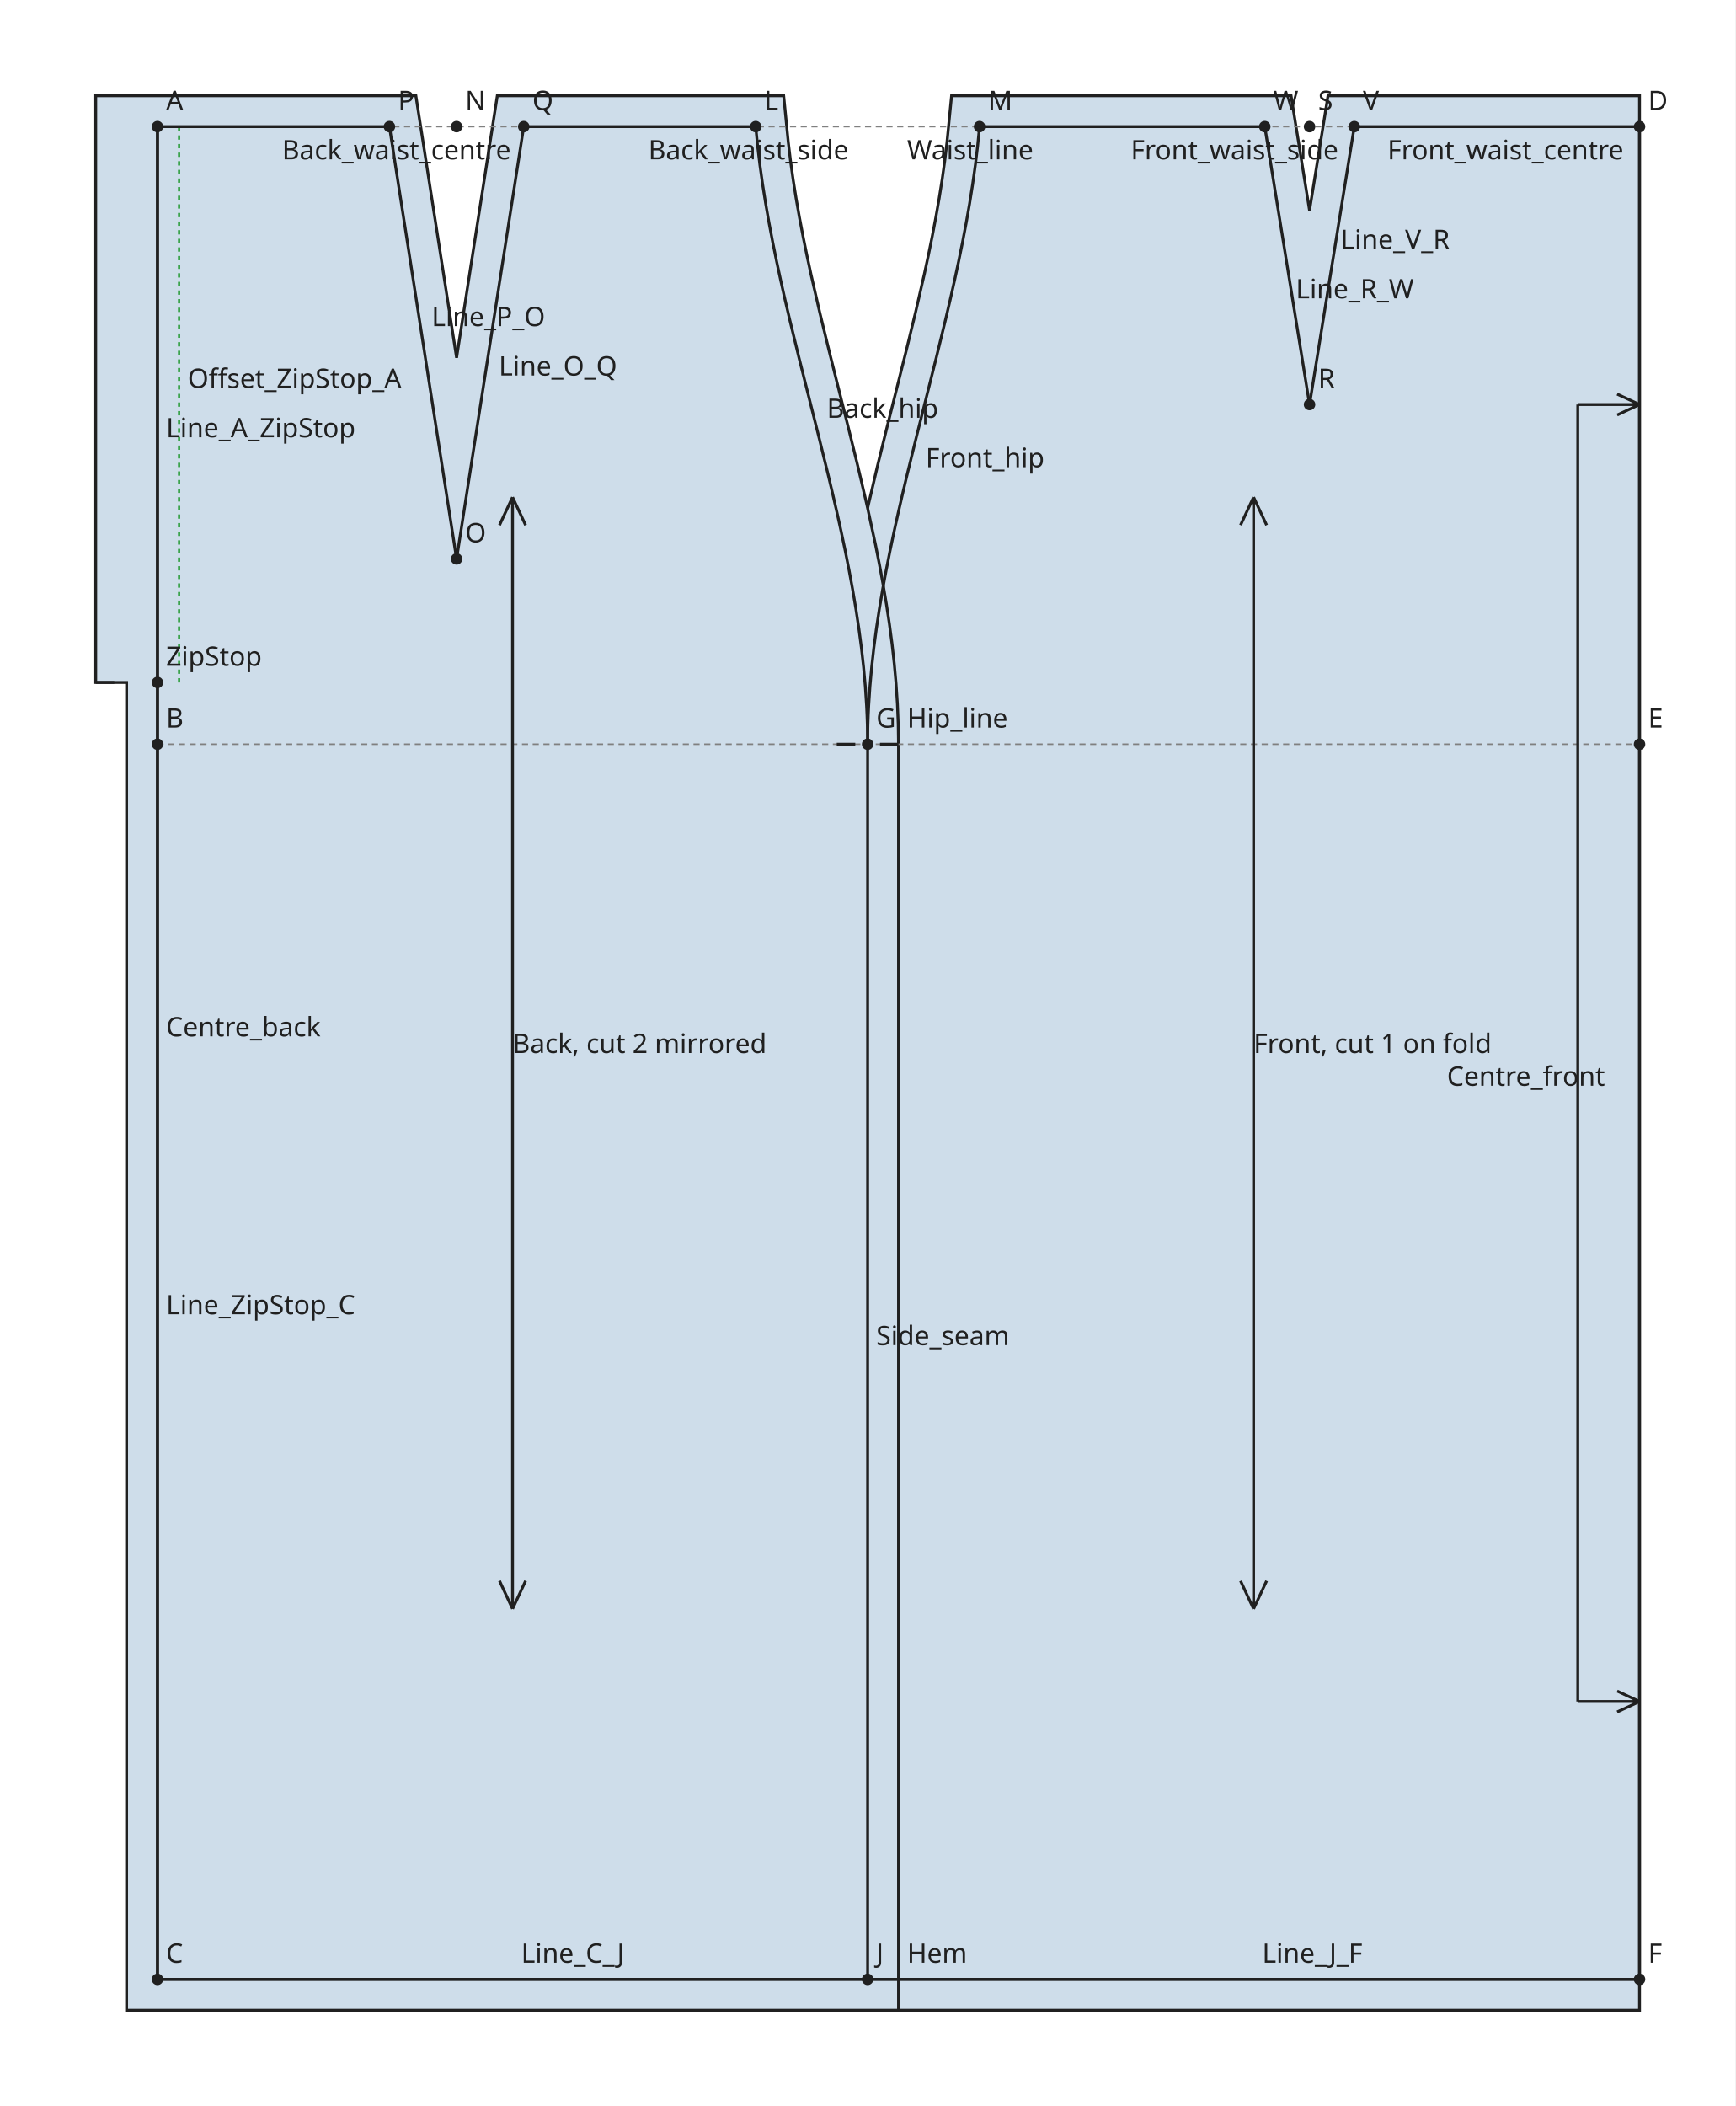
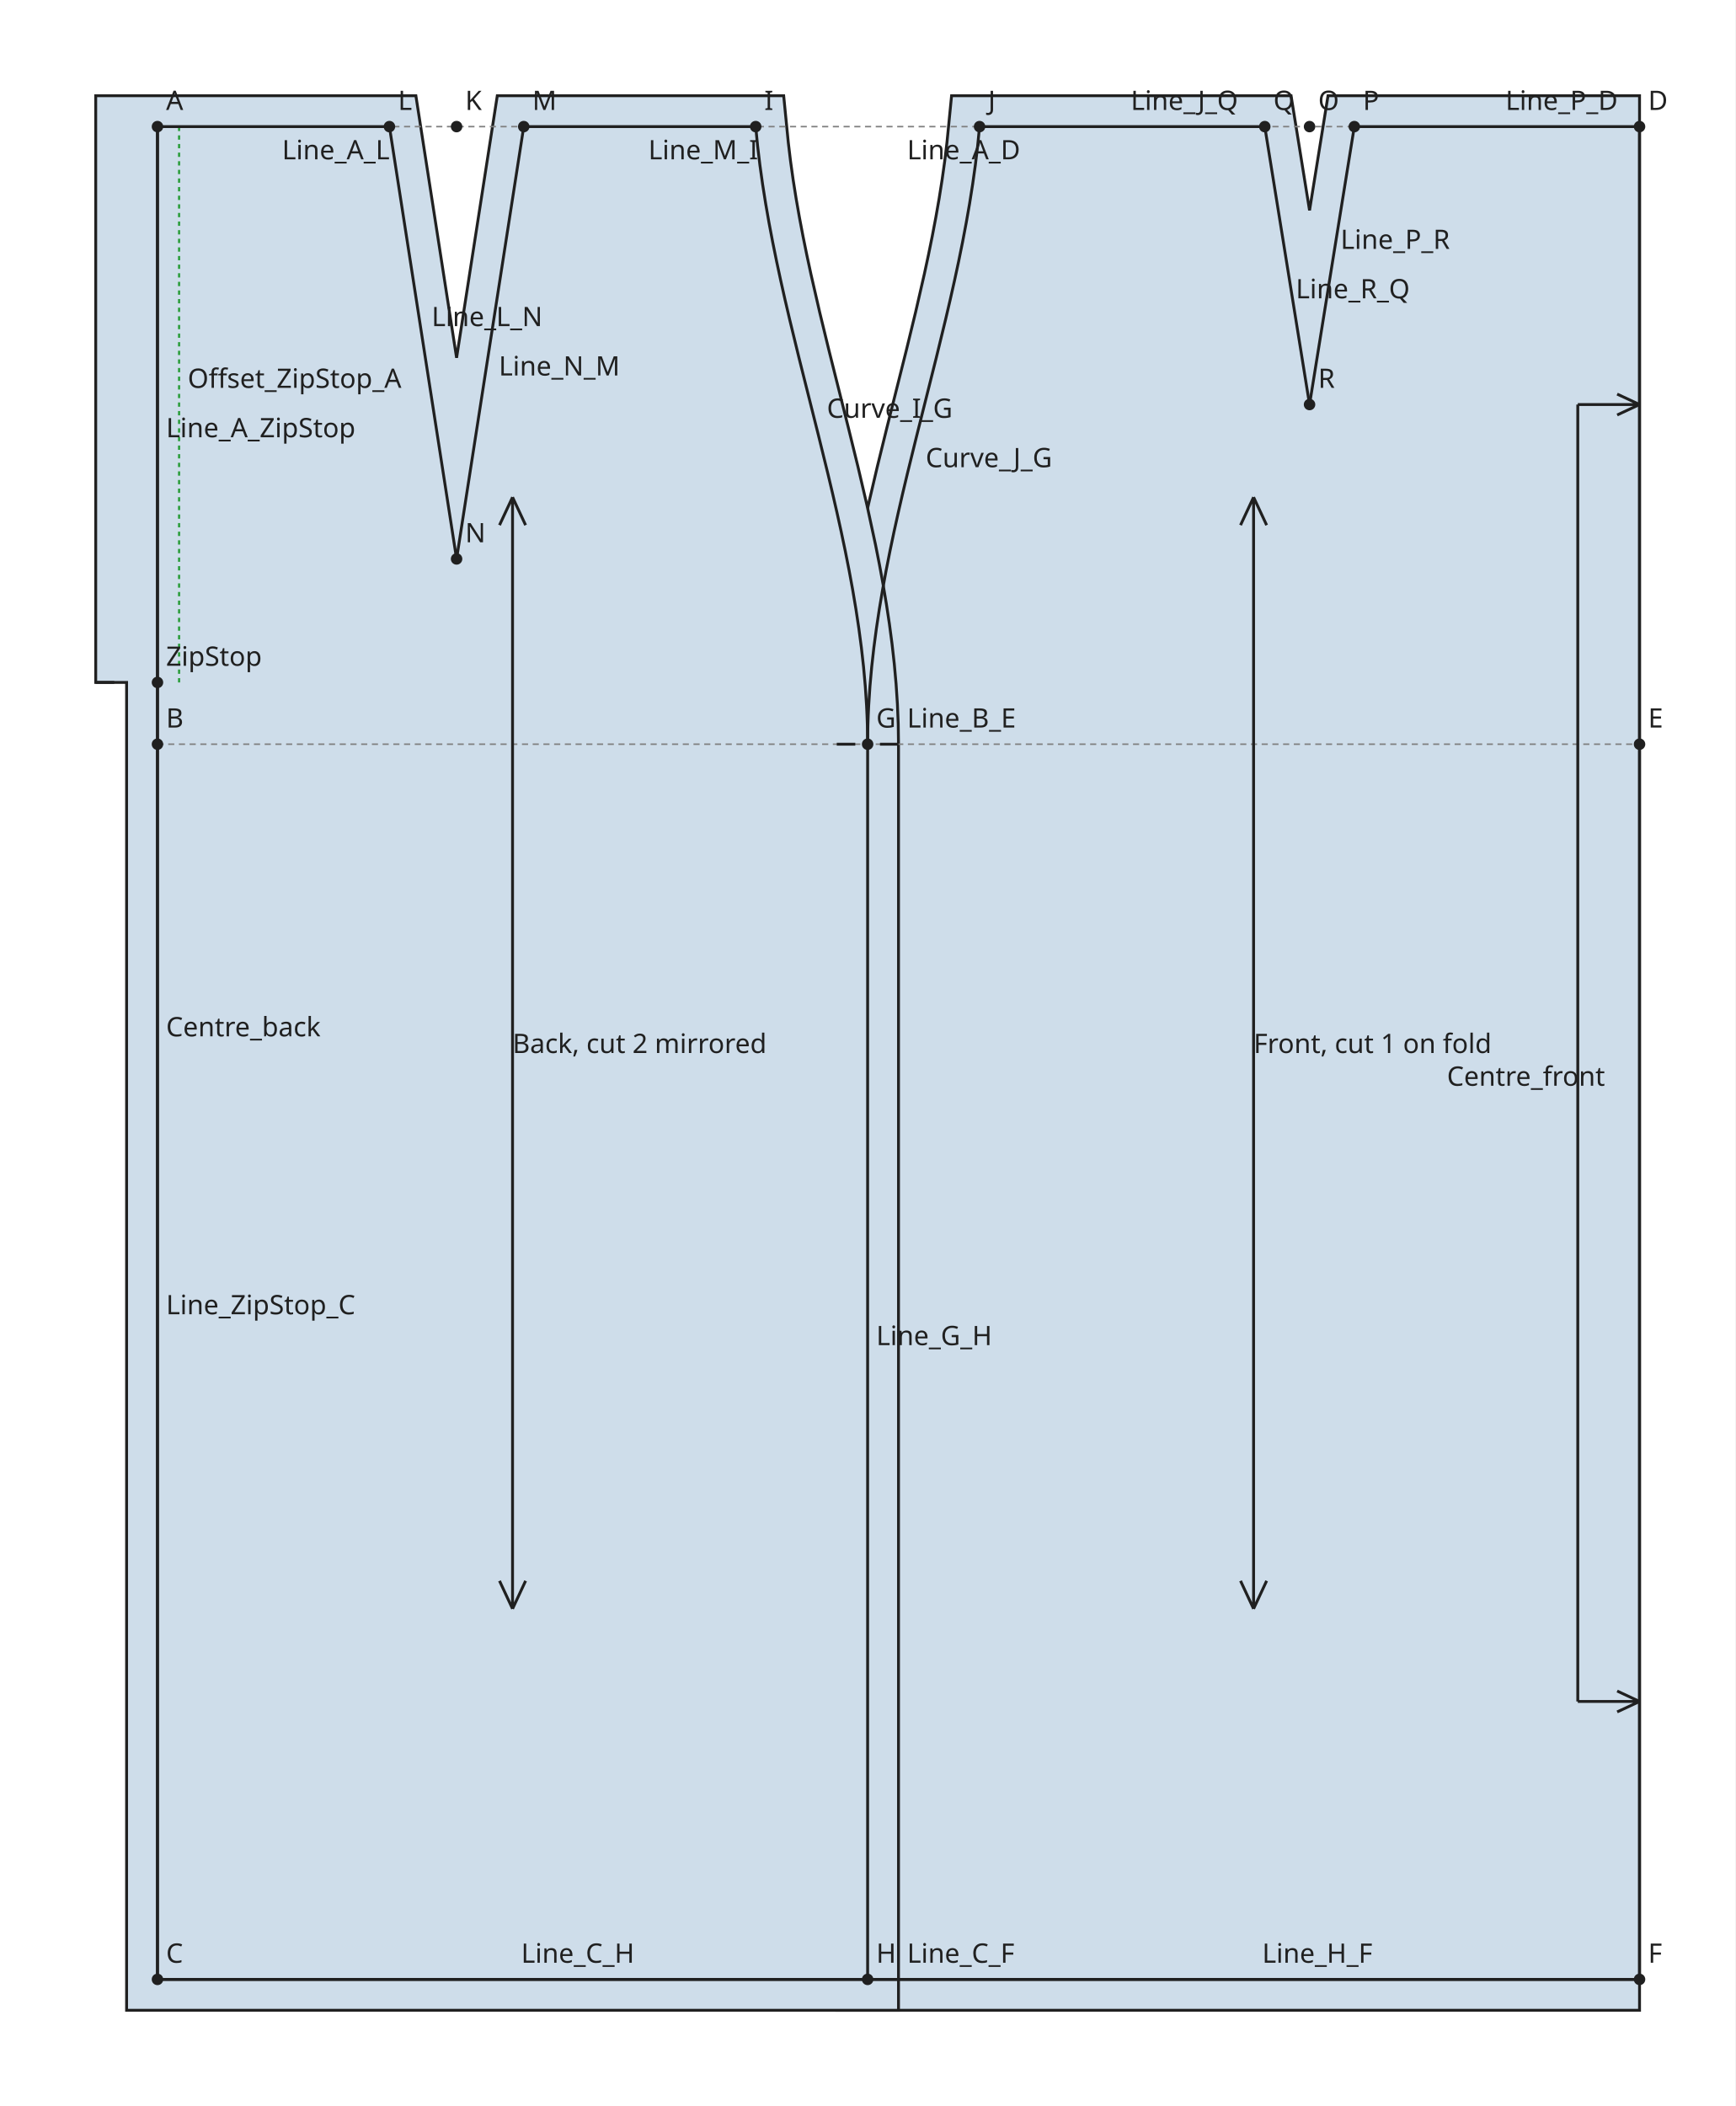
<svg xmlns="http://www.w3.org/2000/svg" width="562mm" height="682mm" viewBox="-51 -41 562 682">
  <rect x="-51" y="-41" width="562" height="682" fill="#ffffff" />
  <path data-id="47" data-name="Front" d="M 367.143 -10 L 373.125 27.129 L 379.107 -10 L 480 -10 L 480 610 L 220 610 L 220 199.93 L 220.09 193.475 L 220.357 186.962 L 220.787 180.466 L 221.369 173.986 L 222.093 167.522 L 222.946 161.075 L 223.918 154.644 L 224.998 148.229 L 226.176 141.831 L 227.444 135.423 L 230.181 122.739 L 233.144 110.084 L 236.241 97.493 L 242.528 72.453 L 245.535 60.086 L 248.365 47.753 L 249.689 41.599 L 250.931 35.492 L 252.095 29.364 L 253.156 23.302 L 254.123 17.2 L 254.97 11.154 L 255.694 5.129 L 257.189 -10 Z" fill="#ceddea" stroke="#202020" stroke-width="0.93" />
  <path data-id="46" data-name="Back" d="M 83.691 -10 L 96.875 74.862 L 110.059 -10 L 202.811 -10 L 204.305 5.129 L 205.029 11.154 L 205.876 17.2 L 206.843 23.302 L 207.904 29.364 L 209.068 35.492 L 210.31 41.599 L 211.634 47.753 L 214.464 60.086 L 217.472 72.453 L 223.759 97.493 L 226.856 110.084 L 229.819 122.739 L 232.556 135.423 L 233.824 141.831 L 235.002 148.229 L 236.082 154.644 L 237.054 161.075 L 237.907 167.522 L 238.631 173.986 L 239.213 180.466 L 239.643 186.962 L 239.91 193.475 L 240 199.93 L 240 610 L -10 610 L -10 180 L -20 180 L -20 -10 Z" fill="#ceddea" stroke="#202020" stroke-width="0.93" />
-   <path data-id="14" data-name="Waist_line" d="M 0 0 L 480 0" fill="none" stroke="#808080" stroke-width="0.496" stroke-dasharray="1.984 1.488" />
-   <path data-id="16" data-name="Hip_line" d="M 0 200 L 480 200" fill="none" stroke="#808080" stroke-width="0.496" stroke-dasharray="1.984 1.488" />
+   <path data-id="14" data-name="Line_A_D" d="M 0 0 L 480 0" fill="none" stroke="#808080" stroke-width="0.496" stroke-dasharray="1.984 1.488" />
+   <path data-id="16" data-name="Line_B_E" d="M 0 200 L 480 200" fill="none" stroke="#808080" stroke-width="0.496" stroke-dasharray="1.984 1.488" />
  <path data-id="57" data-name="Offset_ZipStop_A" d="M 7 180 L 7 0" fill="none" stroke="#2a9d3a" stroke-width="0.698" stroke-dasharray="1.395 1.395" />
  <path data-id="18" data-name="Centre_back" d="M 0 0 L 0 600" fill="none" stroke="#202020" stroke-width="0.93" />
  <path data-id="19" data-name="Centre_front" d="M 480 0 L 480 600" fill="none" stroke="#202020" stroke-width="0.93" />
-   <path data-id="20" data-name="Hem" d="M 0 600 L 480 600" fill="none" stroke="#202020" stroke-width="0.93" />
-   <path data-id="25" data-name="Back_hip" d="M 193.75 0 C 199.56 66.413 230 133.333 230 200" fill="none" stroke="#202020" stroke-width="0.93" />
-   <path data-id="26" data-name="Front_hip" d="M 266.25 0 C 260.44 66.413 230 133.333 230 200" fill="none" stroke="#202020" stroke-width="0.93" />
-   <path data-id="27" data-name="Side_seam" d="M 230 200 L 230 600" fill="none" stroke="#202020" stroke-width="0.93" />
-   <path data-id="28" data-name="Line_C_J" d="M 0 600 L 230 600" fill="none" stroke="#202020" stroke-width="0.93" />
-   <path data-id="29" data-name="Line_J_F" d="M 230 600 L 480 600" fill="none" stroke="#202020" stroke-width="0.93" />
-   <path data-id="34" data-name="Line_P_O" d="M 75.125 0 L 96.875 140" fill="none" stroke="#202020" stroke-width="0.93" />
-   <path data-id="35" data-name="Line_O_Q" d="M 96.875 140 L 118.625 0" fill="none" stroke="#202020" stroke-width="0.93" />
-   <path data-id="40" data-name="Line_V_R" d="M 387.625 0 L 373.125 90" fill="none" stroke="#202020" stroke-width="0.93" />
-   <path data-id="41" data-name="Line_R_W" d="M 373.125 90 L 358.625 0" fill="none" stroke="#202020" stroke-width="0.93" />
-   <path data-id="42" data-name="Back_waist_centre" d="M 0 0 L 75.125 0" fill="none" stroke="#202020" stroke-width="0.93" />
-   <path data-id="43" data-name="Back_waist_side" d="M 118.625 0 L 193.75 0" fill="none" stroke="#202020" stroke-width="0.93" />
-   <path data-id="44" data-name="Front_waist_side" d="M 266.25 0 L 358.625 0" fill="none" stroke="#202020" stroke-width="0.93" />
-   <path data-id="45" data-name="Front_waist_centre" d="M 387.625 0 L 480 0" fill="none" stroke="#202020" stroke-width="0.93" />
+   <path data-id="20" data-name="Line_C_F" d="M 0 600 L 480 600" fill="none" stroke="#202020" stroke-width="0.93" />
+   <path data-id="25" data-name="Curve_I_G" d="M 193.75 0 C 199.56 66.413 230 133.333 230 200" fill="none" stroke="#202020" stroke-width="0.93" />
+   <path data-id="26" data-name="Curve_J_G" d="M 266.25 0 C 260.44 66.413 230 133.333 230 200" fill="none" stroke="#202020" stroke-width="0.93" />
+   <path data-id="27" data-name="Line_G_H" d="M 230 200 L 230 600" fill="none" stroke="#202020" stroke-width="0.93" />
+   <path data-id="28" data-name="Line_C_H" d="M 0 600 L 230 600" fill="none" stroke="#202020" stroke-width="0.93" />
+   <path data-id="29" data-name="Line_H_F" d="M 230 600 L 480 600" fill="none" stroke="#202020" stroke-width="0.93" />
+   <path data-id="34" data-name="Line_L_N" d="M 75.125 0 L 96.875 140" fill="none" stroke="#202020" stroke-width="0.93" />
+   <path data-id="35" data-name="Line_N_M" d="M 96.875 140 L 118.625 0" fill="none" stroke="#202020" stroke-width="0.93" />
+   <path data-id="40" data-name="Line_P_R" d="M 387.625 0 L 373.125 90" fill="none" stroke="#202020" stroke-width="0.93" />
+   <path data-id="41" data-name="Line_R_Q" d="M 373.125 90 L 358.625 0" fill="none" stroke="#202020" stroke-width="0.93" />
+   <path data-id="42" data-name="Line_A_L" d="M 0 0 L 75.125 0" fill="none" stroke="#202020" stroke-width="0.93" />
+   <path data-id="43" data-name="Line_M_I" d="M 118.625 0 L 193.75 0" fill="none" stroke="#202020" stroke-width="0.93" />
+   <path data-id="44" data-name="Line_J_Q" d="M 266.25 0 L 358.625 0" fill="none" stroke="#202020" stroke-width="0.93" />
+   <path data-id="45" data-name="Line_P_D" d="M 387.625 0 L 480 0" fill="none" stroke="#202020" stroke-width="0.93" />
  <path data-id="56" data-name="Line_ZipStop_C" d="M 0 180 L 0 600" fill="none" stroke="#202020" stroke-width="0.93" />
  <path data-id="55" data-name="Line_A_ZipStop" d="M 0 0 L 0 180" fill="none" stroke="#202020" stroke-width="0.93" />
  <path data-id="47" data-marks="Front" d="M 355 480 L 355 120 M 355 120 L 350.774 129.063 M 355 120 L 359.226 129.063 M 355 480 L 359.226 470.937 M 355 480 L 350.774 470.937 M 460 90 L 460 510 M 460 90 L 480 90 M 460 510 L 480 510 M 480 90 L 472.75 93.381 M 480 90 L 472.75 86.619 M 480 510 L 472.75 513.381 M 480 510 L 472.75 506.619 M 220 199.994 L 226 199.998" fill="none" stroke="#202020" stroke-width="0.93" />
  <path data-id="46" data-marks="Back" d="M 115 480 L 115 120 M 115 120 L 110.774 129.063 M 115 120 L 119.226 129.063 M 115 480 L 119.226 470.937 M 115 480 L 110.774 470.937 M 240 200 L 234 200 M -20 180 L -14 180" fill="none" stroke="#202020" stroke-width="0.93" />
  <circle data-id="10" data-name="A" cx="0" cy="0" r="1.86" fill="#202020" />
  <circle data-id="11" data-name="B" cx="0" cy="200" r="1.86" fill="#202020" />
  <circle data-id="12" data-name="C" cx="0" cy="600" r="1.86" fill="#202020" />
  <circle data-id="13" data-name="D" cx="480" cy="0" r="1.86" fill="#202020" />
  <circle data-id="15" data-name="E" cx="480" cy="200" r="1.86" fill="#202020" />
  <circle data-id="17" data-name="F" cx="480" cy="600" r="1.86" fill="#202020" />
  <circle data-id="21" data-name="G" cx="230" cy="200" r="1.86" fill="#202020" />
-   <circle data-id="22" data-name="J" cx="230" cy="600" r="1.86" fill="#202020" />
-   <circle data-id="23" data-name="L" cx="193.75" cy="0" r="1.86" fill="#202020" />
-   <circle data-id="24" data-name="M" cx="266.25" cy="0" r="1.86" fill="#202020" />
-   <circle data-id="30" data-name="N" cx="96.875" cy="0" r="1.86" fill="#202020" />
-   <circle data-id="31" data-name="P" cx="75.125" cy="0" r="1.86" fill="#202020" />
-   <circle data-id="32" data-name="Q" cx="118.625" cy="0" r="1.86" fill="#202020" />
-   <circle data-id="33" data-name="O" cx="96.875" cy="140" r="1.86" fill="#202020" />
-   <circle data-id="36" data-name="S" cx="373.125" cy="0" r="1.86" fill="#202020" />
-   <circle data-id="37" data-name="V" cx="387.625" cy="0" r="1.86" fill="#202020" />
-   <circle data-id="38" data-name="W" cx="358.625" cy="0" r="1.86" fill="#202020" />
+   <circle data-id="22" data-name="H" cx="230" cy="600" r="1.86" fill="#202020" />
+   <circle data-id="23" data-name="I" cx="193.75" cy="0" r="1.86" fill="#202020" />
+   <circle data-id="24" data-name="J" cx="266.25" cy="0" r="1.86" fill="#202020" />
+   <circle data-id="30" data-name="K" cx="96.875" cy="0" r="1.86" fill="#202020" />
+   <circle data-id="31" data-name="L" cx="75.125" cy="0" r="1.86" fill="#202020" />
+   <circle data-id="32" data-name="M" cx="118.625" cy="0" r="1.86" fill="#202020" />
+   <circle data-id="33" data-name="N" cx="96.875" cy="140" r="1.86" fill="#202020" />
+   <circle data-id="36" data-name="O" cx="373.125" cy="0" r="1.86" fill="#202020" />
+   <circle data-id="37" data-name="P" cx="387.625" cy="0" r="1.86" fill="#202020" />
+   <circle data-id="38" data-name="Q" cx="358.625" cy="0" r="1.86" fill="#202020" />
  <circle data-id="39" data-name="R" cx="373.125" cy="90" r="1.86" fill="#202020" />
  <circle data-id="54" data-name="ZipStop" cx="0" cy="180" r="1.86" fill="#202020" />
  <text x="355" y="300" font-family="sans-serif" font-size="8.68" fill="#202020">Front, cut 1 on fold</text>
  <text x="115" y="300" font-family="sans-serif" font-size="8.68" fill="#202020">Back, cut 2 mirrored</text>
  <text x="2.79" y="-5.394" font-family="sans-serif" font-size="8.68" fill="#202020">A</text>
  <text x="2.79" y="194.606" font-family="sans-serif" font-size="8.68" fill="#202020">B</text>
  <text x="2.79" y="594.606" font-family="sans-serif" font-size="8.68" fill="#202020">C</text>
  <text x="482.79" y="-5.394" font-family="sans-serif" font-size="8.68" fill="#202020">D</text>
  <text x="482.79" y="194.606" font-family="sans-serif" font-size="8.68" fill="#202020">E</text>
  <text x="482.79" y="594.606" font-family="sans-serif" font-size="8.68" fill="#202020">F</text>
  <text x="232.79" y="194.606" font-family="sans-serif" font-size="8.68" fill="#202020">G</text>
-   <text x="232.79" y="594.606" font-family="sans-serif" font-size="8.68" fill="#202020">J</text>
-   <text x="196.54" y="-5.394" font-family="sans-serif" font-size="8.68" fill="#202020">L</text>
-   <text x="269.04" y="-5.394" font-family="sans-serif" font-size="8.68" fill="#202020">M</text>
-   <text x="99.665" y="-5.394" font-family="sans-serif" font-size="8.68" fill="#202020">N</text>
-   <text x="77.915" y="-5.394" font-family="sans-serif" font-size="8.68" fill="#202020">P</text>
-   <text x="121.415" y="-5.394" font-family="sans-serif" font-size="8.68" fill="#202020">Q</text>
-   <text x="99.665" y="134.606" font-family="sans-serif" font-size="8.68" fill="#202020">O</text>
-   <text x="375.915" y="-5.394" font-family="sans-serif" font-size="8.68" fill="#202020">S</text>
-   <text x="390.415" y="-5.394" font-family="sans-serif" font-size="8.68" fill="#202020">V</text>
-   <text x="361.415" y="-5.394" font-family="sans-serif" font-size="8.68" fill="#202020">W</text>
+   <text x="232.79" y="594.606" font-family="sans-serif" font-size="8.68" fill="#202020">H</text>
+   <text x="196.54" y="-5.394" font-family="sans-serif" font-size="8.68" fill="#202020">I</text>
+   <text x="269.04" y="-5.394" font-family="sans-serif" font-size="8.68" fill="#202020">J</text>
+   <text x="99.665" y="-5.394" font-family="sans-serif" font-size="8.68" fill="#202020">K</text>
+   <text x="77.915" y="-5.394" font-family="sans-serif" font-size="8.68" fill="#202020">L</text>
+   <text x="121.415" y="-5.394" font-family="sans-serif" font-size="8.68" fill="#202020">M</text>
+   <text x="99.665" y="134.606" font-family="sans-serif" font-size="8.68" fill="#202020">N</text>
+   <text x="375.915" y="-5.394" font-family="sans-serif" font-size="8.68" fill="#202020">O</text>
+   <text x="390.415" y="-5.394" font-family="sans-serif" font-size="8.68" fill="#202020">P</text>
+   <text x="361.415" y="-5.394" font-family="sans-serif" font-size="8.68" fill="#202020">Q</text>
  <text x="375.915" y="84.606" font-family="sans-serif" font-size="8.68" fill="#202020">R</text>
  <text x="2.79" y="174.606" font-family="sans-serif" font-size="8.68" fill="#202020">ZipStop</text>
-   <text x="242.79" y="10.602" font-family="sans-serif" font-size="8.68" fill="#202020">Waist_line</text>
-   <text x="242.79" y="194.606" font-family="sans-serif" font-size="8.68" fill="#202020">Hip_line</text>
+   <text x="242.79" y="10.602" font-family="sans-serif" font-size="8.68" fill="#202020">Line_A_D</text>
+   <text x="242.79" y="194.606" font-family="sans-serif" font-size="8.68" fill="#202020">Line_B_E</text>
  <text x="9.79" y="84.606" font-family="sans-serif" font-size="8.68" fill="#202020">Offset_ZipStop_A</text>
  <text x="2.79" y="294.606" font-family="sans-serif" font-size="8.68" fill="#202020">Centre_back</text>
  <text x="417.63" y="310.602" font-family="sans-serif" font-size="8.68" fill="#202020">Centre_front</text>
-   <text x="242.79" y="594.606" font-family="sans-serif" font-size="8.68" fill="#202020">Hem</text>
-   <text x="216.79" y="94.297" font-family="sans-serif" font-size="8.68" fill="#202020">Back_hip</text>
-   <text x="248.79" y="110.293" font-family="sans-serif" font-size="8.68" fill="#202020">Front_hip</text>
-   <text x="232.79" y="394.606" font-family="sans-serif" font-size="8.68" fill="#202020">Side_seam</text>
-   <text x="117.79" y="594.606" font-family="sans-serif" font-size="8.68" fill="#202020">Line_C_J</text>
-   <text x="357.79" y="594.606" font-family="sans-serif" font-size="8.68" fill="#202020">Line_J_F</text>
-   <text x="88.79" y="64.606" font-family="sans-serif" font-size="8.68" fill="#202020">Line_P_O</text>
-   <text x="110.54" y="80.602" font-family="sans-serif" font-size="8.68" fill="#202020">Line_O_Q</text>
-   <text x="383.165" y="39.606" font-family="sans-serif" font-size="8.68" fill="#202020">Line_V_R</text>
-   <text x="368.665" y="55.602" font-family="sans-serif" font-size="8.68" fill="#202020">Line_R_W</text>
-   <text x="40.352" y="10.602" font-family="sans-serif" font-size="8.68" fill="#202020">Back_waist_centre</text>
-   <text x="158.978" y="10.602" font-family="sans-serif" font-size="8.68" fill="#202020">Back_waist_side</text>
-   <text x="315.228" y="10.602" font-family="sans-serif" font-size="8.68" fill="#202020">Front_waist_side</text>
-   <text x="398.365" y="10.602" font-family="sans-serif" font-size="8.68" fill="#202020">Front_waist_centre</text>
+   <text x="242.79" y="594.606" font-family="sans-serif" font-size="8.68" fill="#202020">Line_C_F</text>
+   <text x="216.79" y="94.297" font-family="sans-serif" font-size="8.68" fill="#202020">Curve_I_G</text>
+   <text x="248.79" y="110.293" font-family="sans-serif" font-size="8.68" fill="#202020">Curve_J_G</text>
+   <text x="232.79" y="394.606" font-family="sans-serif" font-size="8.68" fill="#202020">Line_G_H</text>
+   <text x="117.79" y="594.606" font-family="sans-serif" font-size="8.68" fill="#202020">Line_C_H</text>
+   <text x="357.79" y="594.606" font-family="sans-serif" font-size="8.68" fill="#202020">Line_H_F</text>
+   <text x="88.79" y="64.606" font-family="sans-serif" font-size="8.68" fill="#202020">Line_L_N</text>
+   <text x="110.54" y="80.602" font-family="sans-serif" font-size="8.68" fill="#202020">Line_N_M</text>
+   <text x="383.165" y="39.606" font-family="sans-serif" font-size="8.68" fill="#202020">Line_P_R</text>
+   <text x="368.665" y="55.602" font-family="sans-serif" font-size="8.68" fill="#202020">Line_R_Q</text>
+   <text x="40.352" y="10.602" font-family="sans-serif" font-size="8.68" fill="#202020">Line_A_L</text>
+   <text x="158.978" y="10.602" font-family="sans-serif" font-size="8.68" fill="#202020">Line_M_I</text>
+   <text x="315.228" y="-5.394" font-family="sans-serif" font-size="8.68" fill="#202020">Line_J_Q</text>
+   <text x="436.602" y="-5.394" font-family="sans-serif" font-size="8.68" fill="#202020">Line_P_D</text>
  <text x="2.79" y="384.606" font-family="sans-serif" font-size="8.68" fill="#202020">Line_ZipStop_C</text>
  <text x="2.79" y="100.602" font-family="sans-serif" font-size="8.68" fill="#202020">Line_A_ZipStop</text>
</svg>
